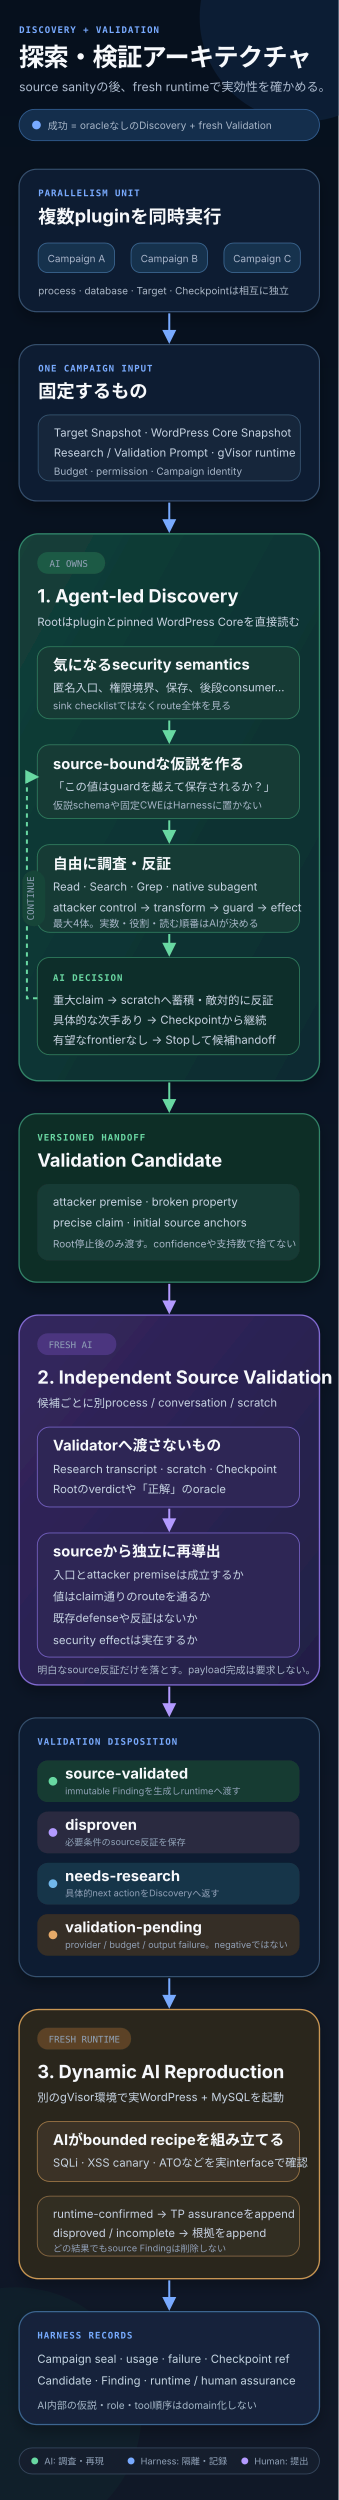
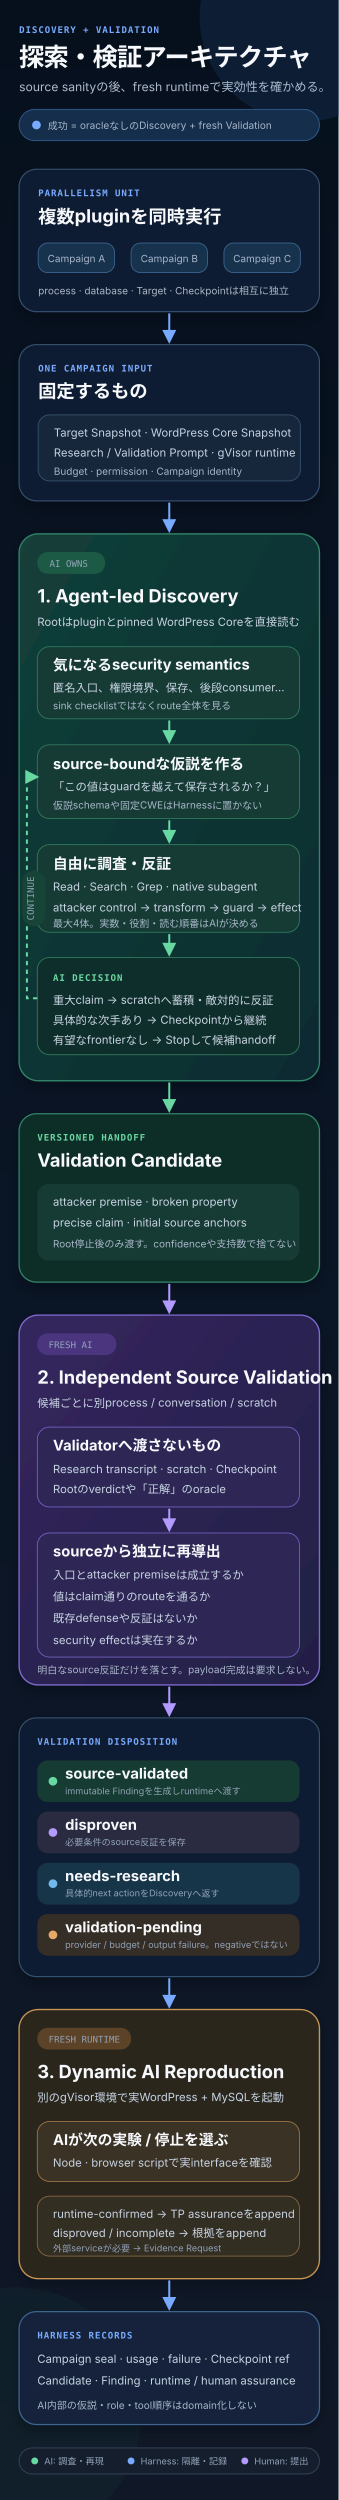
<svg xmlns="http://www.w3.org/2000/svg" width="390" height="2880" viewBox="0 0 390 2880" role="img" aria-labelledby="title desc" style="width:100%;max-width:390px;height:auto">
  <defs>
    <linearGradient id="bg" x1="0" y1="0" x2="0" y2="1">
      <stop offset="0" stop-color="#06101d" />
      <stop offset="0.5" stop-color="#0a1525" />
      <stop offset="1" stop-color="#101827" />
    </linearGradient>
    <linearGradient id="green" x1="0" y1="0" x2="1" y2="1">
      <stop offset="0" stop-color="#123f38" />
      <stop offset="1" stop-color="#0e2b30" />
    </linearGradient>
    <linearGradient id="purple" x1="0" y1="0" x2="1" y2="1">
      <stop offset="0" stop-color="#34265e" />
      <stop offset="1" stop-color="#211f45" />
    </linearGradient>
    <filter id="shadow" x="-15%" y="-15%" width="130%" height="140%">
      <feDropShadow dx="0" dy="7" stdDeviation="8" flood-color="#000" flood-opacity="0.28" />
    </filter>
    <marker id="arrowBlue" viewBox="0 0 10 10" refX="8" refY="5" markerWidth="7" markerHeight="7" orient="auto">
      <path d="M0 0L10 5L0 10Z" fill="#78aaff" />
    </marker>
    <marker id="arrowGreen" viewBox="0 0 10 10" refX="8" refY="5" markerWidth="7" markerHeight="7" orient="auto">
      <path d="M0 0L10 5L0 10Z" fill="#68d8a2" />
    </marker>
    <marker id="arrowPurple" viewBox="0 0 10 10" refX="8" refY="5" markerWidth="7" markerHeight="7" orient="auto">
      <path d="M0 0L10 5L0 10Z" fill="#b39aff" />
    </marker>
    <style>
      .sans{font-family:Inter,"Noto Sans JP",system-ui,-apple-system,"Segoe UI",sans-serif}
      .mono{font-family:"SFMono-Regular",Consolas,monospace}
      .title{fill:#f7f9fc;font-size:29px;font-weight:780;letter-spacing:-.8px}
      .subtitle{fill:#adbbce;font-size:14px}
      .sectionTitle{fill:#f7f9fc;font-size:21px;font-weight:740}
      .cardTitle{fill:#f7f9fc;font-size:17px;font-weight:710}
      .body{fill:#c8d4e3;font-size:13px}
      .small{fill:#a9b7c9;font-size:11.5px}
      .tiny{fill:#91a2b8;font-size:10.5px}
      .eyebrow{font-size:10.5px;font-weight:780;letter-spacing:1.05px}
      .panel{fill:#101d30;stroke:#36516f;stroke-width:1.3}
      .mini{fill:#15263b;stroke:#355270;stroke-width:1}
      .flowBlue{fill:none;stroke:#78aaff;stroke-width:2.3;marker-end:url(#arrowBlue)}
      .flowGreen{fill:none;stroke:#68d8a2;stroke-width:2.3;marker-end:url(#arrowGreen)}
      .flowPurple{fill:none;stroke:#b39aff;stroke-width:2.3;marker-end:url(#arrowPurple)}
      .dashed{stroke-dasharray:5 5}
    </style>
  </defs>
  <rect width="390" height="2880" fill="url(#bg)" />
  <circle cx="350" cy="20" r="120" fill="#17345c" opacity=".36" />
  <circle cx="18" cy="2780" r="145" fill="#123f38" opacity=".18" />
  <g class="sans">
    <text x="22" y="38" class="mono eyebrow" fill="#78aaff">DISCOVERY + VALIDATION</text>
    <text x="22" y="76" class="title">探索・検証アーキテクチャ</text>
    <text x="22" y="105" class="subtitle">source sanityの後、fresh runtimeで実効性を確かめる。</text>
    <rect x="22" y="126" width="346" height="36" rx="18" fill="#142e4c" stroke="#315d90" />
    <circle cx="42" cy="144" r="5" fill="#78aaff" />
    <text x="55" y="149" class="small">成功 = oracleなしのDiscovery + fresh Validation</text>
    <g filter="url(#shadow)">
      <rect x="22" y="195" width="346" height="164" rx="20" class="panel" />
      <text x="44" y="226" class="mono eyebrow" fill="#78aaff">PARALLELISM UNIT</text>
      <text x="44" y="257" class="sectionTitle">複数pluginを同時実行</text>
      <rect x="44" y="280" width="88" height="34" rx="11" fill="#17304e" stroke="#39658f" />
      <text x="88" y="302" text-anchor="middle" class="small">Campaign A</text>
      <rect x="151" y="280" width="88" height="34" rx="11" fill="#17304e" stroke="#39658f" />
      <text x="195" y="302" text-anchor="middle" class="small">Campaign B</text>
      <rect x="258" y="280" width="88" height="34" rx="11" fill="#17304e" stroke="#39658f" />
      <text x="302" y="302" text-anchor="middle" class="small">Campaign C</text>
      <text x="44" y="339" class="small">process · database · Target · Checkpointは相互に独立</text>
    </g>
    <path d="M195 361V393" class="flowBlue" />
    <g filter="url(#shadow)">
      <rect x="22" y="397" width="346" height="180" rx="20" class="panel" />
      <text x="44" y="428" class="mono eyebrow" fill="#78aaff">ONE CAMPAIGN INPUT</text>
      <text x="44" y="458" class="sectionTitle">固定するもの</text>
      <rect x="44" y="478" width="302" height="76" rx="13" class="mini" />
      <text x="62" y="503" class="body">Target Snapshot · WordPress Core Snapshot</text>
      <text x="62" y="526" class="body">Research / Validation Prompt · gVisor runtime</text>
      <text x="62" y="547" class="small">Budget · permission · Campaign identity</text>
    </g>
    <path d="M195 579V611" class="flowBlue" />
    <g filter="url(#shadow)">
      <rect x="22" y="615" width="346" height="630" rx="22" fill="url(#green)" stroke="#328669" stroke-width="1.5" />
      <rect x="43" y="636" width="78" height="25" rx="12" fill="#1f5a45" />
      <text x="57" y="653" class="mono tiny" fill="#b8f2d4">AI OWNS</text>
      <text x="43" y="694" class="sectionTitle">1. Agent-led Discovery</text>
      <text x="43" y="721" class="body">Rootはpluginとpinned WordPress Coreを直接読む</text>
      <rect x="43" y="745" width="302" height="83" rx="14" fill="#163b35" stroke="#2e7a5c" />
      <text x="61" y="772" class="cardTitle">気になるsecurity semantics</text>
      <text x="61" y="797" class="body">匿名入口、権限境界、保存、後段consumer…</text>
      <text x="61" y="817" class="small">sink checklistではなくroute全体を見る</text>
      <path d="M195 830V854" class="flowGreen" />
      <rect x="43" y="858" width="302" height="85" rx="14" fill="#163b35" stroke="#2e7a5c" />
      <text x="61" y="886" class="cardTitle">source-boundな仮説を作る</text>
      <text x="61" y="911" class="body">「この値はguardを越えて保存されるか？」</text>
      <text x="61" y="932" class="small">仮説schemaや固定CWEはHarnessに置かない</text>
      <path d="M195 945V969" class="flowGreen" />
      <rect x="43" y="973" width="302" height="101" rx="14" fill="#163b35" stroke="#2e7a5c" />
      <text x="61" y="1001" class="cardTitle">自由に調査・反証</text>
      <text x="61" y="1026" class="body">Read · Search · Grep · native subagent</text>
      <text x="61" y="1050" class="body">attacker control → transform → guard → effect</text>
      <text x="61" y="1068" class="small">最大4体。実数・役割・読む順番はAIが決める</text>
      <path d="M195 1076V1099" class="flowGreen" />
      <rect x="43" y="1103" width="302" height="112" rx="14" fill="#112f2b" stroke="#2e7a5c" />
      <text x="61" y="1130" class="mono eyebrow" fill="#68d8a2">AI DECISION</text>
      <text x="61" y="1157" class="body">重大claim → scratchへ蓄積・敵対的に反証</text>
      <text x="61" y="1180" class="body">具体的な次手あり → Checkpointから継続</text>
      <text x="61" y="1203" class="body">有望なfrontierなし → Stopして候補handoff</text>
      <path d="M43 1150H31V895H42" class="flowGreen dashed" />
      <rect x="26" y="1003" width="26" height="64" rx="13" fill="#174438" />
      <text x="39" y="1035" text-anchor="middle" class="mono tiny" fill="#9ae7bf" transform="rotate(-90 39 1035)">CONTINUE</text>
    </g>
    <path d="M195 1247V1279" class="flowGreen" />
    <g filter="url(#shadow)">
      <rect x="22" y="1283" width="346" height="194" rx="20" fill="#112d28" stroke="#328669" stroke-width="1.4" />
      <text x="43" y="1314" class="mono eyebrow" fill="#68d8a2">VERSIONED HANDOFF</text>
      <text x="43" y="1344" class="sectionTitle">Validation Candidate</text>
      <rect x="43" y="1364" width="302" height="88" rx="13" fill="#163a34" />
      <text x="61" y="1389" class="body">attacker premise · broken property</text>
      <text x="61" y="1413" class="body">precise claim · initial source anchors</text>
      <text x="61" y="1437" class="small">Root停止後のみ渡す。confidenceや支持数で捨てない</text>
    </g>
    <path d="M195 1479V1511" class="flowPurple" />
    <g filter="url(#shadow)">
      <rect x="22" y="1515" width="346" height="426" rx="22" fill="url(#purple)" stroke="#826bd2" stroke-width="1.5" />
      <rect x="43" y="1536" width="91" height="25" rx="12" fill="#4b367f" />
      <text x="56" y="1553" class="mono tiny" fill="#ded6ff">FRESH AI</text>
      <text x="43" y="1594" class="sectionTitle">2. Independent Source Validation</text>
      <text x="43" y="1621" class="body">候補ごとに別process / conversation / scratch</text>
      <rect x="43" y="1644" width="302" height="92" rx="14" fill="#2d2755" stroke="#745fc0" />
      <text x="61" y="1671" class="cardTitle">Validatorへ渡さないもの</text>
      <text x="61" y="1697" class="body">Research transcript · scratch · Checkpoint</text>
      <text x="61" y="1720" class="body">Rootのverdictや「正解」のoracle</text>
      <path d="M195 1738V1762" class="flowPurple" />
      <rect x="43" y="1766" width="302" height="143" rx="14" fill="#2d2755" stroke="#745fc0" />
      <text x="61" y="1793" class="cardTitle">sourceから独立に再導出</text>
      <text x="61" y="1819" class="body">入口とattacker premiseは成立するか</text>
      <text x="61" y="1844" class="body">値はclaim通りのrouteを通るか</text>
      <text x="61" y="1869" class="body">既存defenseや反証はないか</text>
      <text x="61" y="1894" class="body">security effectは実在するか</text>
      <text x="43" y="1928" class="small">明白なsource反証だけを落とす。payload完成は要求しない。</text>
    </g>
    <path d="M195 1943V1975" class="flowPurple" />
    <g filter="url(#shadow)">
      <rect x="22" y="1979" width="346" height="298" rx="20" class="panel" />
      <text x="43" y="2010" class="mono eyebrow" fill="#78aaff">VALIDATION DISPOSITION</text>
      <rect x="43" y="2028" width="302" height="48" rx="12" fill="#153b30" />
      <circle cx="61" cy="2052" r="5" fill="#68d8a2" />
      <text x="75" y="2049" class="cardTitle">source-validated</text>
      <text x="75" y="2067" class="tiny">immutable Findingを生成しruntimeへ渡す</text>
      <rect x="43" y="2087" width="302" height="48" rx="12" fill="#292b40" />
      <circle cx="61" cy="2111" r="5" fill="#b39aff" />
      <text x="75" y="2108" class="cardTitle">disproven</text>
      <text x="75" y="2126" class="tiny">必要条件のsource反証を保存</text>
      <rect x="43" y="2146" width="302" height="48" rx="12" fill="#18354a" />
      <circle cx="61" cy="2170" r="5" fill="#71b8ec" />
      <text x="75" y="2167" class="cardTitle">needs-research</text>
      <text x="75" y="2185" class="tiny">具体的next actionをDiscoveryへ返す</text>
      <rect x="43" y="2205" width="302" height="48" rx="12" fill="#362d25" />
      <circle cx="61" cy="2229" r="5" fill="#e6aa68" />
      <text x="75" y="2226" class="cardTitle">validation-pending</text>
      <text x="75" y="2244" class="tiny">provider / budget / output failure。negativeではない</text>
    </g>
    <path d="M195 2279V2311" class="flowBlue" />
    <g filter="url(#shadow)">
      <rect x="22" y="2315" width="346" height="310" rx="22" fill="#2b281f" stroke="#c99652" stroke-width="1.5" />
      <rect x="43" y="2336" width="108" height="25" rx="12" fill="#5b4225" />
      <text x="56" y="2353" class="mono tiny" fill="#ffe0ad">FRESH RUNTIME</text>
      <text x="43" y="2394" class="sectionTitle">3. Dynamic AI Reproduction</text>
      <text x="43" y="2421" class="body">別のgVisor環境で実WordPress + MySQLを起動</text>
      <rect x="43" y="2444" width="302" height="69" rx="14" fill="#3a3225" stroke="#9b7545" />
-       <text x="61" y="2471" class="cardTitle">AIがbounded recipeを組み立てる</text>
-       <text x="61" y="2496" class="body">SQLi · XSS canary · ATOなどを実interfaceで確認</text>
+       <text x="61" y="2471" class="cardTitle">AIが次の実験 / 停止を選ぶ</text>
+       <text x="61" y="2496" class="body">Node · browser scriptで実interfaceを確認</text>
      <rect x="43" y="2530" width="302" height="69" rx="14" fill="#332d24" stroke="#86673f" />
      <text x="61" y="2555" class="body">runtime-confirmed → TP assuranceをappend</text>
      <text x="61" y="2577" class="body">disproved / incomplete → 根拠をappend</text>
-       <text x="61" y="2594" class="tiny">どの結果でもsource Findingは削除しない</text>
+       <text x="61" y="2594" class="tiny">外部serviceが必要 → Evidence Request</text>
    </g>
    <path d="M195 2627V2659" class="flowBlue" />
    <g filter="url(#shadow)">
      <rect x="22" y="2663" width="346" height="130" rx="20" fill="#13243a" stroke="#3d6590" stroke-width="1.4" />
      <text x="43" y="2694" class="mono eyebrow" fill="#78aaff">HARNESS RECORDS</text>
      <text x="43" y="2722" class="body">Campaign seal · usage · failure · Checkpoint ref</text>
      <text x="43" y="2747" class="body">Candidate · Finding · runtime / human assurance</text>
      <text x="43" y="2775" class="small">AI内部の仮説・role・tool順序はdomain化しない</text>
    </g>
    <g>
      <rect x="22" y="2820" width="346" height="30" rx="15" fill="#151e2d" stroke="#35465c" />
      <circle cx="40" cy="2835" r="4" fill="#68d8a2" />
      <text x="51" y="2839" class="tiny">AI: 調査・再現</text>
      <circle cx="151" cy="2835" r="4" fill="#78aaff" />
      <text x="162" y="2839" class="tiny">Harness: 隔離・記録</text>
      <circle cx="282" cy="2835" r="4" fill="#b39aff" />
      <text x="293" y="2839" class="tiny">Human: 提出</text>
    </g>
  </g>
</svg>
